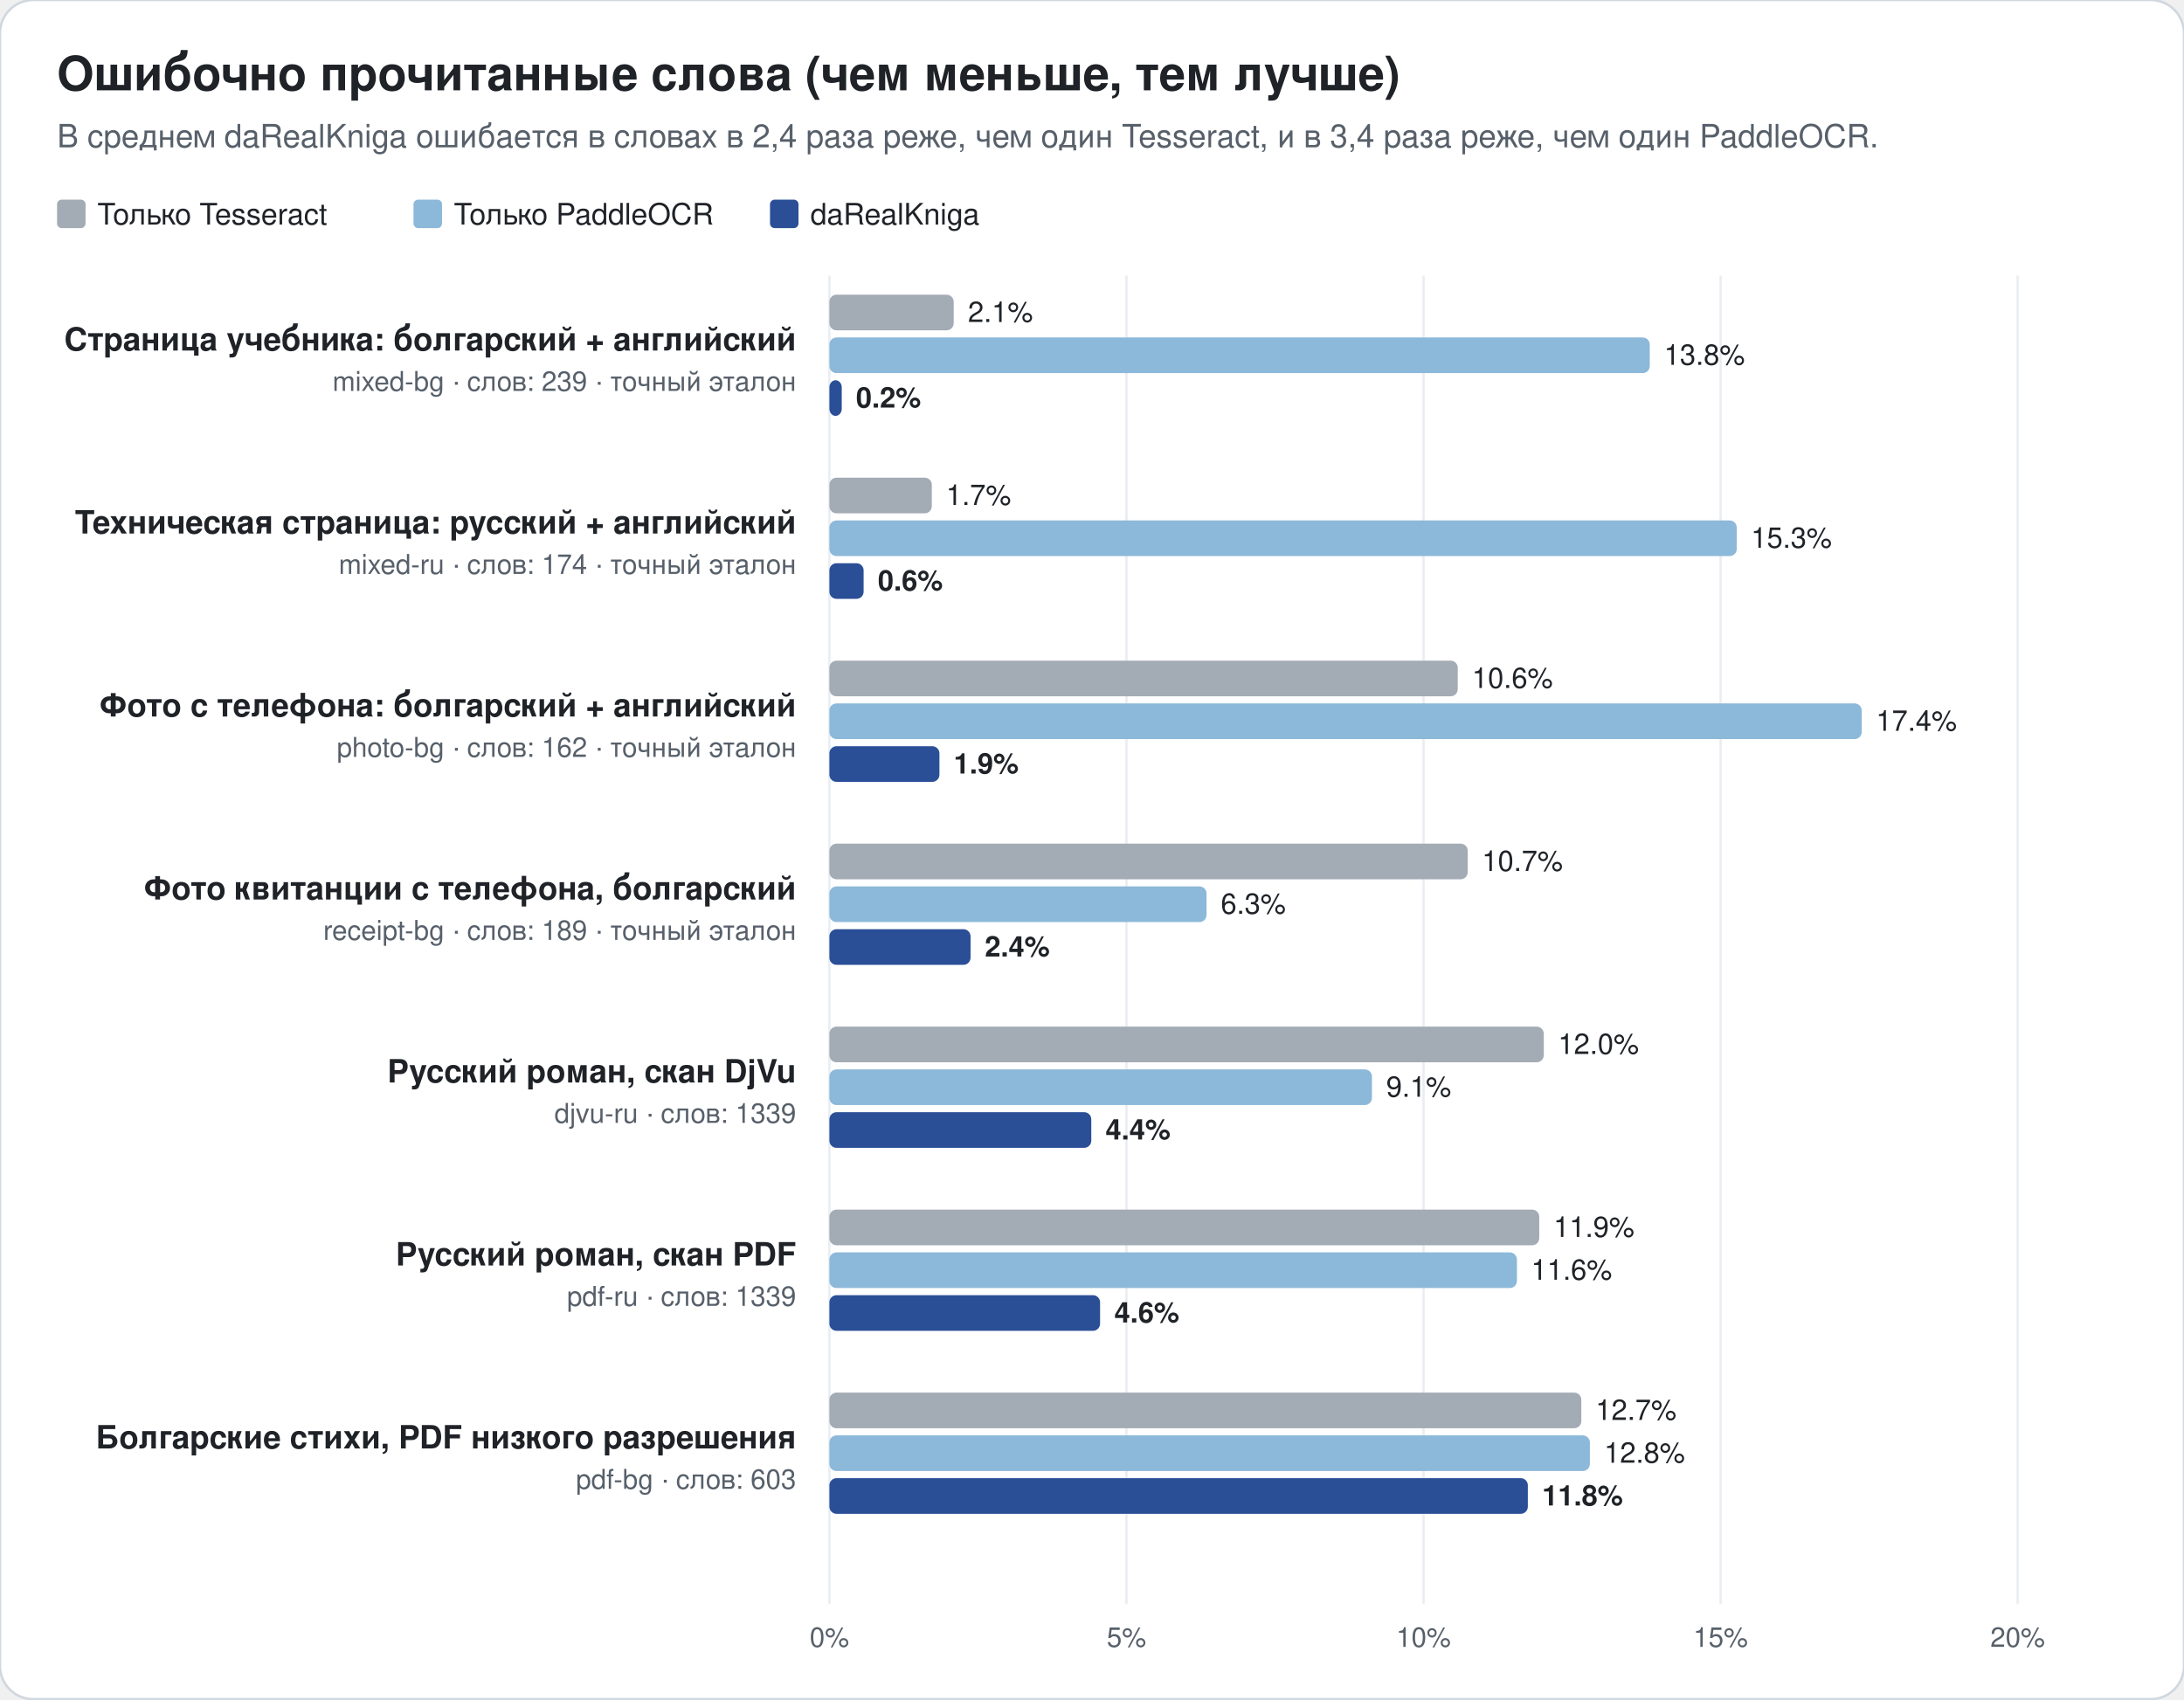
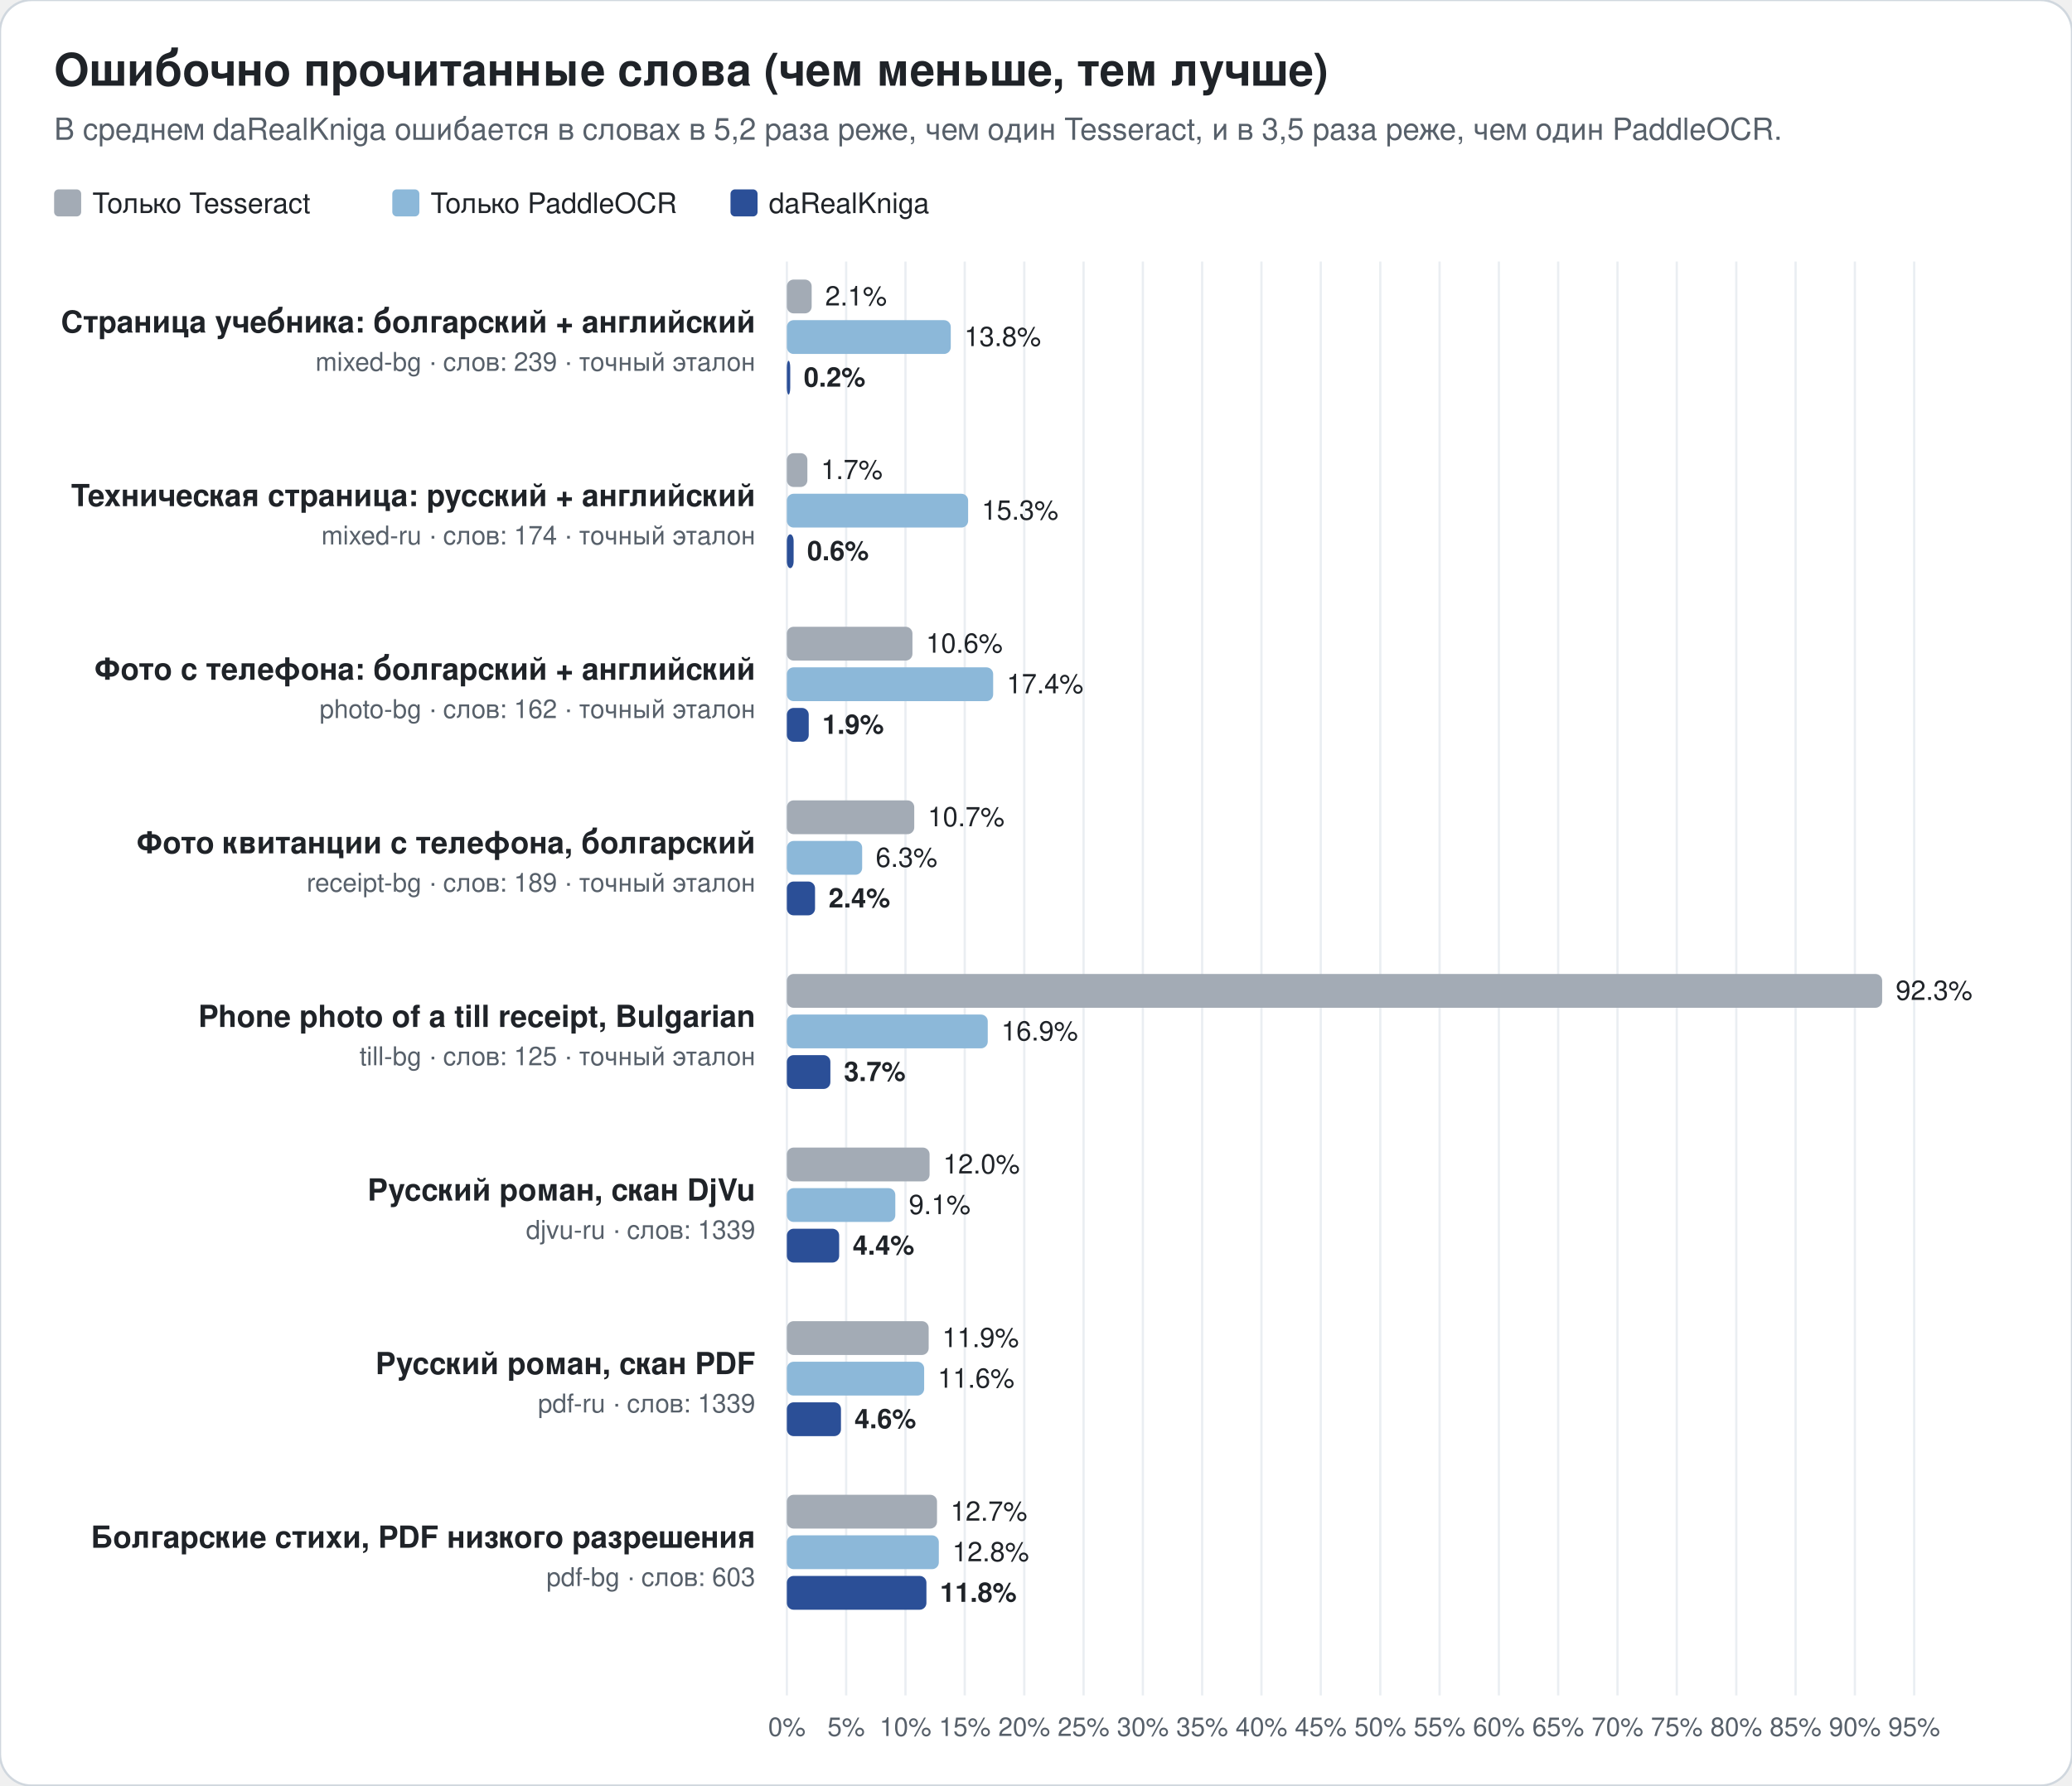
- <svg xmlns="http://www.w3.org/2000/svg" width="919" height="715" viewBox="0 0 919 715" font-family="-apple-system,Segoe UI,Helvetica,Arial,sans-serif">
-   <rect width="919" height="715" rx="14" fill="#ffffff" stroke="#d0d7de" />
+ <svg xmlns="http://www.w3.org/2000/svg" width="919" height="792" viewBox="0 0 919 792" font-family="-apple-system,Segoe UI,Helvetica,Arial,sans-serif">
+   <rect width="919" height="792" rx="14" fill="#ffffff" stroke="#d0d7de" />
  <text x="24" y="38" font-size="20" font-weight="700" fill="#1f2328">Ошибочно прочитанные слова (чем меньше, тем лучше)</text>
-   <text x="24" y="62" font-size="13.5" fill="#57606a">В среднем daRealKniga ошибается в словах в 2,4 раза реже, чем один Tesseract, и в 3,4 раза реже, чем один PaddleOCR.</text>
+   <text x="24" y="62" font-size="13.5" fill="#57606a">В среднем daRealKniga ошибается в словах в 5,2 раза реже, чем один Tesseract, и в 3,5 раза реже, чем один PaddleOCR.</text>
  <rect x="24" y="84" width="12" height="12" rx="2" fill="#a3abb5" />
  <text x="41" y="94.5" font-size="12.5" fill="#1f2328">Только Tesseract</text>
  <rect x="174" y="84" width="12" height="12" rx="2" fill="#8cb8d9" />
  <text x="191" y="94.5" font-size="12.5" fill="#1f2328">Только PaddleOCR</text>
  <rect x="324" y="84" width="12" height="12" rx="2" fill="#2b4f97" />
  <text x="341" y="94.5" font-size="12.5" fill="#1f2328">daRealKniga</text>
-   <line x1="349.0" y1="116" x2="349.0" y2="675" stroke="#eaeef2" />
-   <text x="349.0" y="693" font-size="11.5" fill="#57606a" text-anchor="middle">0%</text>
-   <line x1="474.0" y1="116" x2="474.0" y2="675" stroke="#eaeef2" />
-   <text x="474.0" y="693" font-size="11.5" fill="#57606a" text-anchor="middle">5%</text>
-   <line x1="599.0" y1="116" x2="599.0" y2="675" stroke="#eaeef2" />
-   <text x="599.0" y="693" font-size="11.5" fill="#57606a" text-anchor="middle">10%</text>
-   <line x1="724.0" y1="116" x2="724.0" y2="675" stroke="#eaeef2" />
-   <text x="724.0" y="693" font-size="11.5" fill="#57606a" text-anchor="middle">15%</text>
-   <line x1="849.0" y1="116" x2="849.0" y2="675" stroke="#eaeef2" />
-   <text x="849.0" y="693" font-size="11.5" fill="#57606a" text-anchor="middle">20%</text>
+   <line x1="349.0" y1="116" x2="349.0" y2="752" stroke="#eaeef2" />
+   <text x="349.0" y="770" font-size="11.5" fill="#57606a" text-anchor="middle">0%</text>
+   <line x1="375.3" y1="116" x2="375.3" y2="752" stroke="#eaeef2" />
+   <text x="375.3" y="770" font-size="11.5" fill="#57606a" text-anchor="middle">5%</text>
+   <line x1="401.6" y1="116" x2="401.6" y2="752" stroke="#eaeef2" />
+   <text x="401.6" y="770" font-size="11.5" fill="#57606a" text-anchor="middle">10%</text>
+   <line x1="427.9" y1="116" x2="427.9" y2="752" stroke="#eaeef2" />
+   <text x="427.9" y="770" font-size="11.5" fill="#57606a" text-anchor="middle">15%</text>
+   <line x1="454.3" y1="116" x2="454.3" y2="752" stroke="#eaeef2" />
+   <text x="454.3" y="770" font-size="11.5" fill="#57606a" text-anchor="middle">20%</text>
+   <line x1="480.6" y1="116" x2="480.6" y2="752" stroke="#eaeef2" />
+   <text x="480.6" y="770" font-size="11.5" fill="#57606a" text-anchor="middle">25%</text>
+   <line x1="506.9" y1="116" x2="506.9" y2="752" stroke="#eaeef2" />
+   <text x="506.9" y="770" font-size="11.5" fill="#57606a" text-anchor="middle">30%</text>
+   <line x1="533.2" y1="116" x2="533.2" y2="752" stroke="#eaeef2" />
+   <text x="533.2" y="770" font-size="11.5" fill="#57606a" text-anchor="middle">35%</text>
+   <line x1="559.5" y1="116" x2="559.5" y2="752" stroke="#eaeef2" />
+   <text x="559.5" y="770" font-size="11.5" fill="#57606a" text-anchor="middle">40%</text>
+   <line x1="585.8" y1="116" x2="585.8" y2="752" stroke="#eaeef2" />
+   <text x="585.8" y="770" font-size="11.5" fill="#57606a" text-anchor="middle">45%</text>
+   <line x1="612.2" y1="116" x2="612.2" y2="752" stroke="#eaeef2" />
+   <text x="612.2" y="770" font-size="11.5" fill="#57606a" text-anchor="middle">50%</text>
+   <line x1="638.5" y1="116" x2="638.5" y2="752" stroke="#eaeef2" />
+   <text x="638.5" y="770" font-size="11.5" fill="#57606a" text-anchor="middle">55%</text>
+   <line x1="664.8" y1="116" x2="664.8" y2="752" stroke="#eaeef2" />
+   <text x="664.8" y="770" font-size="11.5" fill="#57606a" text-anchor="middle">60%</text>
+   <line x1="691.1" y1="116" x2="691.1" y2="752" stroke="#eaeef2" />
+   <text x="691.1" y="770" font-size="11.5" fill="#57606a" text-anchor="middle">65%</text>
+   <line x1="717.4" y1="116" x2="717.4" y2="752" stroke="#eaeef2" />
+   <text x="717.4" y="770" font-size="11.5" fill="#57606a" text-anchor="middle">70%</text>
+   <line x1="743.7" y1="116" x2="743.7" y2="752" stroke="#eaeef2" />
+   <text x="743.7" y="770" font-size="11.5" fill="#57606a" text-anchor="middle">75%</text>
+   <line x1="770.1" y1="116" x2="770.1" y2="752" stroke="#eaeef2" />
+   <text x="770.1" y="770" font-size="11.5" fill="#57606a" text-anchor="middle">80%</text>
+   <line x1="796.4" y1="116" x2="796.4" y2="752" stroke="#eaeef2" />
+   <text x="796.4" y="770" font-size="11.5" fill="#57606a" text-anchor="middle">85%</text>
+   <line x1="822.7" y1="116" x2="822.7" y2="752" stroke="#eaeef2" />
+   <text x="822.7" y="770" font-size="11.5" fill="#57606a" text-anchor="middle">90%</text>
+   <line x1="849.0" y1="116" x2="849.0" y2="752" stroke="#eaeef2" />
+   <text x="849.0" y="770" font-size="11.5" fill="#57606a" text-anchor="middle">95%</text>
  <text x="335" y="147.5" font-size="13.5" font-weight="600" fill="#1f2328" text-anchor="end">Страница учебника: болгарский + английский</text>
  <text x="335" y="164.5" font-size="11.5" fill="#57606a" text-anchor="end">mixed-bg · слов: 239 · точный эталон</text>
-   <rect x="349" y="124" width="52.3" height="15" rx="3" fill="#a3abb5" />
-   <text x="407.3" y="135.5" font-size="12" fill="#1f2328">2.1%</text>
-   <rect x="349" y="142" width="345.2" height="15" rx="3" fill="#8cb8d9" />
-   <text x="700.2" y="153.5" font-size="12" fill="#1f2328">13.8%</text>
-   <rect x="349" y="160" width="5.2" height="15" rx="3" fill="#2b4f97" />
-   <text x="360.2" y="171.5" font-size="12" font-weight="700" fill="#1f2328">0.2%</text>
+   <rect x="349" y="124" width="11.0" height="15" rx="3" fill="#a3abb5" />
+   <text x="366.0" y="135.5" font-size="12" fill="#1f2328">2.1%</text>
+   <rect x="349" y="142" width="72.7" height="15" rx="3" fill="#8cb8d9" />
+   <text x="427.7" y="153.5" font-size="12" fill="#1f2328">13.8%</text>
+   <rect x="349" y="160" width="1.5" height="15" rx="3" fill="#2b4f97" />
+   <text x="356.5" y="171.5" font-size="12" font-weight="700" fill="#1f2328">0.2%</text>
  <text x="335" y="224.5" font-size="13.5" font-weight="600" fill="#1f2328" text-anchor="end">Техническая страница: русский + английский</text>
  <text x="335" y="241.5" font-size="11.5" fill="#57606a" text-anchor="end">mixed-ru · слов: 174 · точный эталон</text>
-   <rect x="349" y="201" width="43.1" height="15" rx="3" fill="#a3abb5" />
-   <text x="398.1" y="212.5" font-size="12" fill="#1f2328">1.7%</text>
-   <rect x="349" y="219" width="381.8" height="15" rx="3" fill="#8cb8d9" />
-   <text x="736.8" y="230.5" font-size="12" fill="#1f2328">15.3%</text>
-   <rect x="349" y="237" width="14.4" height="15" rx="3" fill="#2b4f97" />
-   <text x="369.4" y="248.5" font-size="12" font-weight="700" fill="#1f2328">0.6%</text>
+   <rect x="349" y="201" width="9.1" height="15" rx="3" fill="#a3abb5" />
+   <text x="364.1" y="212.5" font-size="12" fill="#1f2328">1.7%</text>
+   <rect x="349" y="219" width="80.4" height="15" rx="3" fill="#8cb8d9" />
+   <text x="435.4" y="230.5" font-size="12" fill="#1f2328">15.3%</text>
+   <rect x="349" y="237" width="3.0" height="15" rx="3" fill="#2b4f97" />
+   <text x="358.0" y="248.5" font-size="12" font-weight="700" fill="#1f2328">0.6%</text>
  <text x="335" y="301.5" font-size="13.5" font-weight="600" fill="#1f2328" text-anchor="end">Фото с телефона: болгарский + английский</text>
  <text x="335" y="318.5" font-size="11.5" fill="#57606a" text-anchor="end">photo-bg · слов: 162 · точный эталон</text>
-   <rect x="349" y="278" width="264.4" height="15" rx="3" fill="#a3abb5" />
-   <text x="619.4" y="289.5" font-size="12" fill="#1f2328">10.6%</text>
-   <rect x="349" y="296" width="434.4" height="15" rx="3" fill="#8cb8d9" />
-   <text x="789.4" y="307.5" font-size="12" fill="#1f2328">17.4%</text>
-   <rect x="349" y="314" width="46.3" height="15" rx="3" fill="#2b4f97" />
-   <text x="401.3" y="325.5" font-size="12" font-weight="700" fill="#1f2328">1.9%</text>
+   <rect x="349" y="278" width="55.7" height="15" rx="3" fill="#a3abb5" />
+   <text x="410.7" y="289.5" font-size="12" fill="#1f2328">10.6%</text>
+   <rect x="349" y="296" width="91.5" height="15" rx="3" fill="#8cb8d9" />
+   <text x="446.5" y="307.5" font-size="12" fill="#1f2328">17.4%</text>
+   <rect x="349" y="314" width="9.7" height="15" rx="3" fill="#2b4f97" />
+   <text x="364.7" y="325.5" font-size="12" font-weight="700" fill="#1f2328">1.9%</text>
  <text x="335" y="378.5" font-size="13.5" font-weight="600" fill="#1f2328" text-anchor="end">Фото квитанции с телефона, болгарский</text>
  <text x="335" y="395.5" font-size="11.5" fill="#57606a" text-anchor="end">receipt-bg · слов: 189 · точный эталон</text>
-   <rect x="349" y="355" width="268.6" height="15" rx="3" fill="#a3abb5" />
-   <text x="623.6" y="366.5" font-size="12" fill="#1f2328">10.7%</text>
-   <rect x="349" y="373" width="158.7" height="15" rx="3" fill="#8cb8d9" />
-   <text x="513.7" y="384.5" font-size="12" fill="#1f2328">6.3%</text>
-   <rect x="349" y="391" width="59.4" height="15" rx="3" fill="#2b4f97" />
-   <text x="414.4" y="402.5" font-size="12" font-weight="700" fill="#1f2328">2.4%</text>
-   <text x="335" y="455.5" font-size="13.5" font-weight="600" fill="#1f2328" text-anchor="end">Русский роман, скан DjVu</text>
-   <text x="335" y="472.5" font-size="11.5" fill="#57606a" text-anchor="end">djvu-ru · слов: 1339</text>
-   <rect x="349" y="432" width="300.6" height="15" rx="3" fill="#a3abb5" />
-   <text x="655.6" y="443.5" font-size="12" fill="#1f2328">12.0%</text>
-   <rect x="349" y="450" width="228.3" height="15" rx="3" fill="#8cb8d9" />
-   <text x="583.3" y="461.5" font-size="12" fill="#1f2328">9.1%</text>
-   <rect x="349" y="468" width="110.2" height="15" rx="3" fill="#2b4f97" />
-   <text x="465.2" y="479.5" font-size="12" font-weight="700" fill="#1f2328">4.4%</text>
-   <text x="335" y="532.5" font-size="13.5" font-weight="600" fill="#1f2328" text-anchor="end">Русский роман, скан PDF</text>
-   <text x="335" y="549.5" font-size="11.5" fill="#57606a" text-anchor="end">pdf-ru · слов: 1339</text>
-   <rect x="349" y="509" width="298.7" height="15" rx="3" fill="#a3abb5" />
-   <text x="653.7" y="520.5" font-size="12" fill="#1f2328">11.9%</text>
-   <rect x="349" y="527" width="289.3" height="15" rx="3" fill="#8cb8d9" />
-   <text x="644.3" y="538.5" font-size="12" fill="#1f2328">11.6%</text>
-   <rect x="349" y="545" width="113.9" height="15" rx="3" fill="#2b4f97" />
-   <text x="468.9" y="556.5" font-size="12" font-weight="700" fill="#1f2328">4.6%</text>
-   <text x="335" y="609.5" font-size="13.5" font-weight="600" fill="#1f2328" text-anchor="end">Болгарские стихи, PDF низкого разрешения</text>
-   <text x="335" y="626.5" font-size="11.5" fill="#57606a" text-anchor="end">pdf-bg · слов: 603</text>
-   <rect x="349" y="586" width="316.4" height="15" rx="3" fill="#a3abb5" />
-   <text x="671.4" y="597.5" font-size="12" fill="#1f2328">12.7%</text>
-   <rect x="349" y="604" width="320.0" height="15" rx="3" fill="#8cb8d9" />
-   <text x="675.0" y="615.5" font-size="12" fill="#1f2328">12.8%</text>
-   <rect x="349" y="622" width="293.9" height="15" rx="3" fill="#2b4f97" />
-   <text x="648.9" y="633.5" font-size="12" font-weight="700" fill="#1f2328">11.8%</text>
+   <rect x="349" y="355" width="56.5" height="15" rx="3" fill="#a3abb5" />
+   <text x="411.5" y="366.5" font-size="12" fill="#1f2328">10.7%</text>
+   <rect x="349" y="373" width="33.4" height="15" rx="3" fill="#8cb8d9" />
+   <text x="388.4" y="384.5" font-size="12" fill="#1f2328">6.3%</text>
+   <rect x="349" y="391" width="12.5" height="15" rx="3" fill="#2b4f97" />
+   <text x="367.5" y="402.5" font-size="12" font-weight="700" fill="#1f2328">2.4%</text>
+   <text x="335" y="455.5" font-size="13.5" font-weight="600" fill="#1f2328" text-anchor="end">Phone photo of a till receipt, Bulgarian</text>
+   <text x="335" y="472.5" font-size="11.5" fill="#57606a" text-anchor="end">till-bg · слов: 125 · точный эталон</text>
+   <rect x="349" y="432" width="485.8" height="15" rx="3" fill="#a3abb5" />
+   <text x="840.8" y="443.5" font-size="12" fill="#1f2328">92.3%</text>
+   <rect x="349" y="450" width="89.1" height="15" rx="3" fill="#8cb8d9" />
+   <text x="444.1" y="461.5" font-size="12" fill="#1f2328">16.9%</text>
+   <rect x="349" y="468" width="19.3" height="15" rx="3" fill="#2b4f97" />
+   <text x="374.3" y="479.5" font-size="12" font-weight="700" fill="#1f2328">3.7%</text>
+   <text x="335" y="532.5" font-size="13.5" font-weight="600" fill="#1f2328" text-anchor="end">Русский роман, скан DjVu</text>
+   <text x="335" y="549.5" font-size="11.5" fill="#57606a" text-anchor="end">djvu-ru · слов: 1339</text>
+   <rect x="349" y="509" width="63.3" height="15" rx="3" fill="#a3abb5" />
+   <text x="418.3" y="520.5" font-size="12" fill="#1f2328">12.0%</text>
+   <rect x="349" y="527" width="48.1" height="15" rx="3" fill="#8cb8d9" />
+   <text x="403.1" y="538.5" font-size="12" fill="#1f2328">9.1%</text>
+   <rect x="349" y="545" width="23.2" height="15" rx="3" fill="#2b4f97" />
+   <text x="378.2" y="556.5" font-size="12" font-weight="700" fill="#1f2328">4.4%</text>
+   <text x="335" y="609.5" font-size="13.5" font-weight="600" fill="#1f2328" text-anchor="end">Русский роман, скан PDF</text>
+   <text x="335" y="626.5" font-size="11.5" fill="#57606a" text-anchor="end">pdf-ru · слов: 1339</text>
+   <rect x="349" y="586" width="62.9" height="15" rx="3" fill="#a3abb5" />
+   <text x="417.9" y="597.5" font-size="12" fill="#1f2328">11.9%</text>
+   <rect x="349" y="604" width="60.9" height="15" rx="3" fill="#8cb8d9" />
+   <text x="415.9" y="615.5" font-size="12" fill="#1f2328">11.6%</text>
+   <rect x="349" y="622" width="24.0" height="15" rx="3" fill="#2b4f97" />
+   <text x="379.0" y="633.5" font-size="12" font-weight="700" fill="#1f2328">4.6%</text>
+   <text x="335" y="686.5" font-size="13.5" font-weight="600" fill="#1f2328" text-anchor="end">Болгарские стихи, PDF низкого разрешения</text>
+   <text x="335" y="703.5" font-size="11.5" fill="#57606a" text-anchor="end">pdf-bg · слов: 603</text>
+   <rect x="349" y="663" width="66.6" height="15" rx="3" fill="#a3abb5" />
+   <text x="421.6" y="674.5" font-size="12" fill="#1f2328">12.7%</text>
+   <rect x="349" y="681" width="67.4" height="15" rx="3" fill="#8cb8d9" />
+   <text x="422.4" y="692.5" font-size="12" fill="#1f2328">12.8%</text>
+   <rect x="349" y="699" width="61.9" height="15" rx="3" fill="#2b4f97" />
+   <text x="416.9" y="710.5" font-size="12" font-weight="700" fill="#1f2328">11.8%</text>
</svg>
